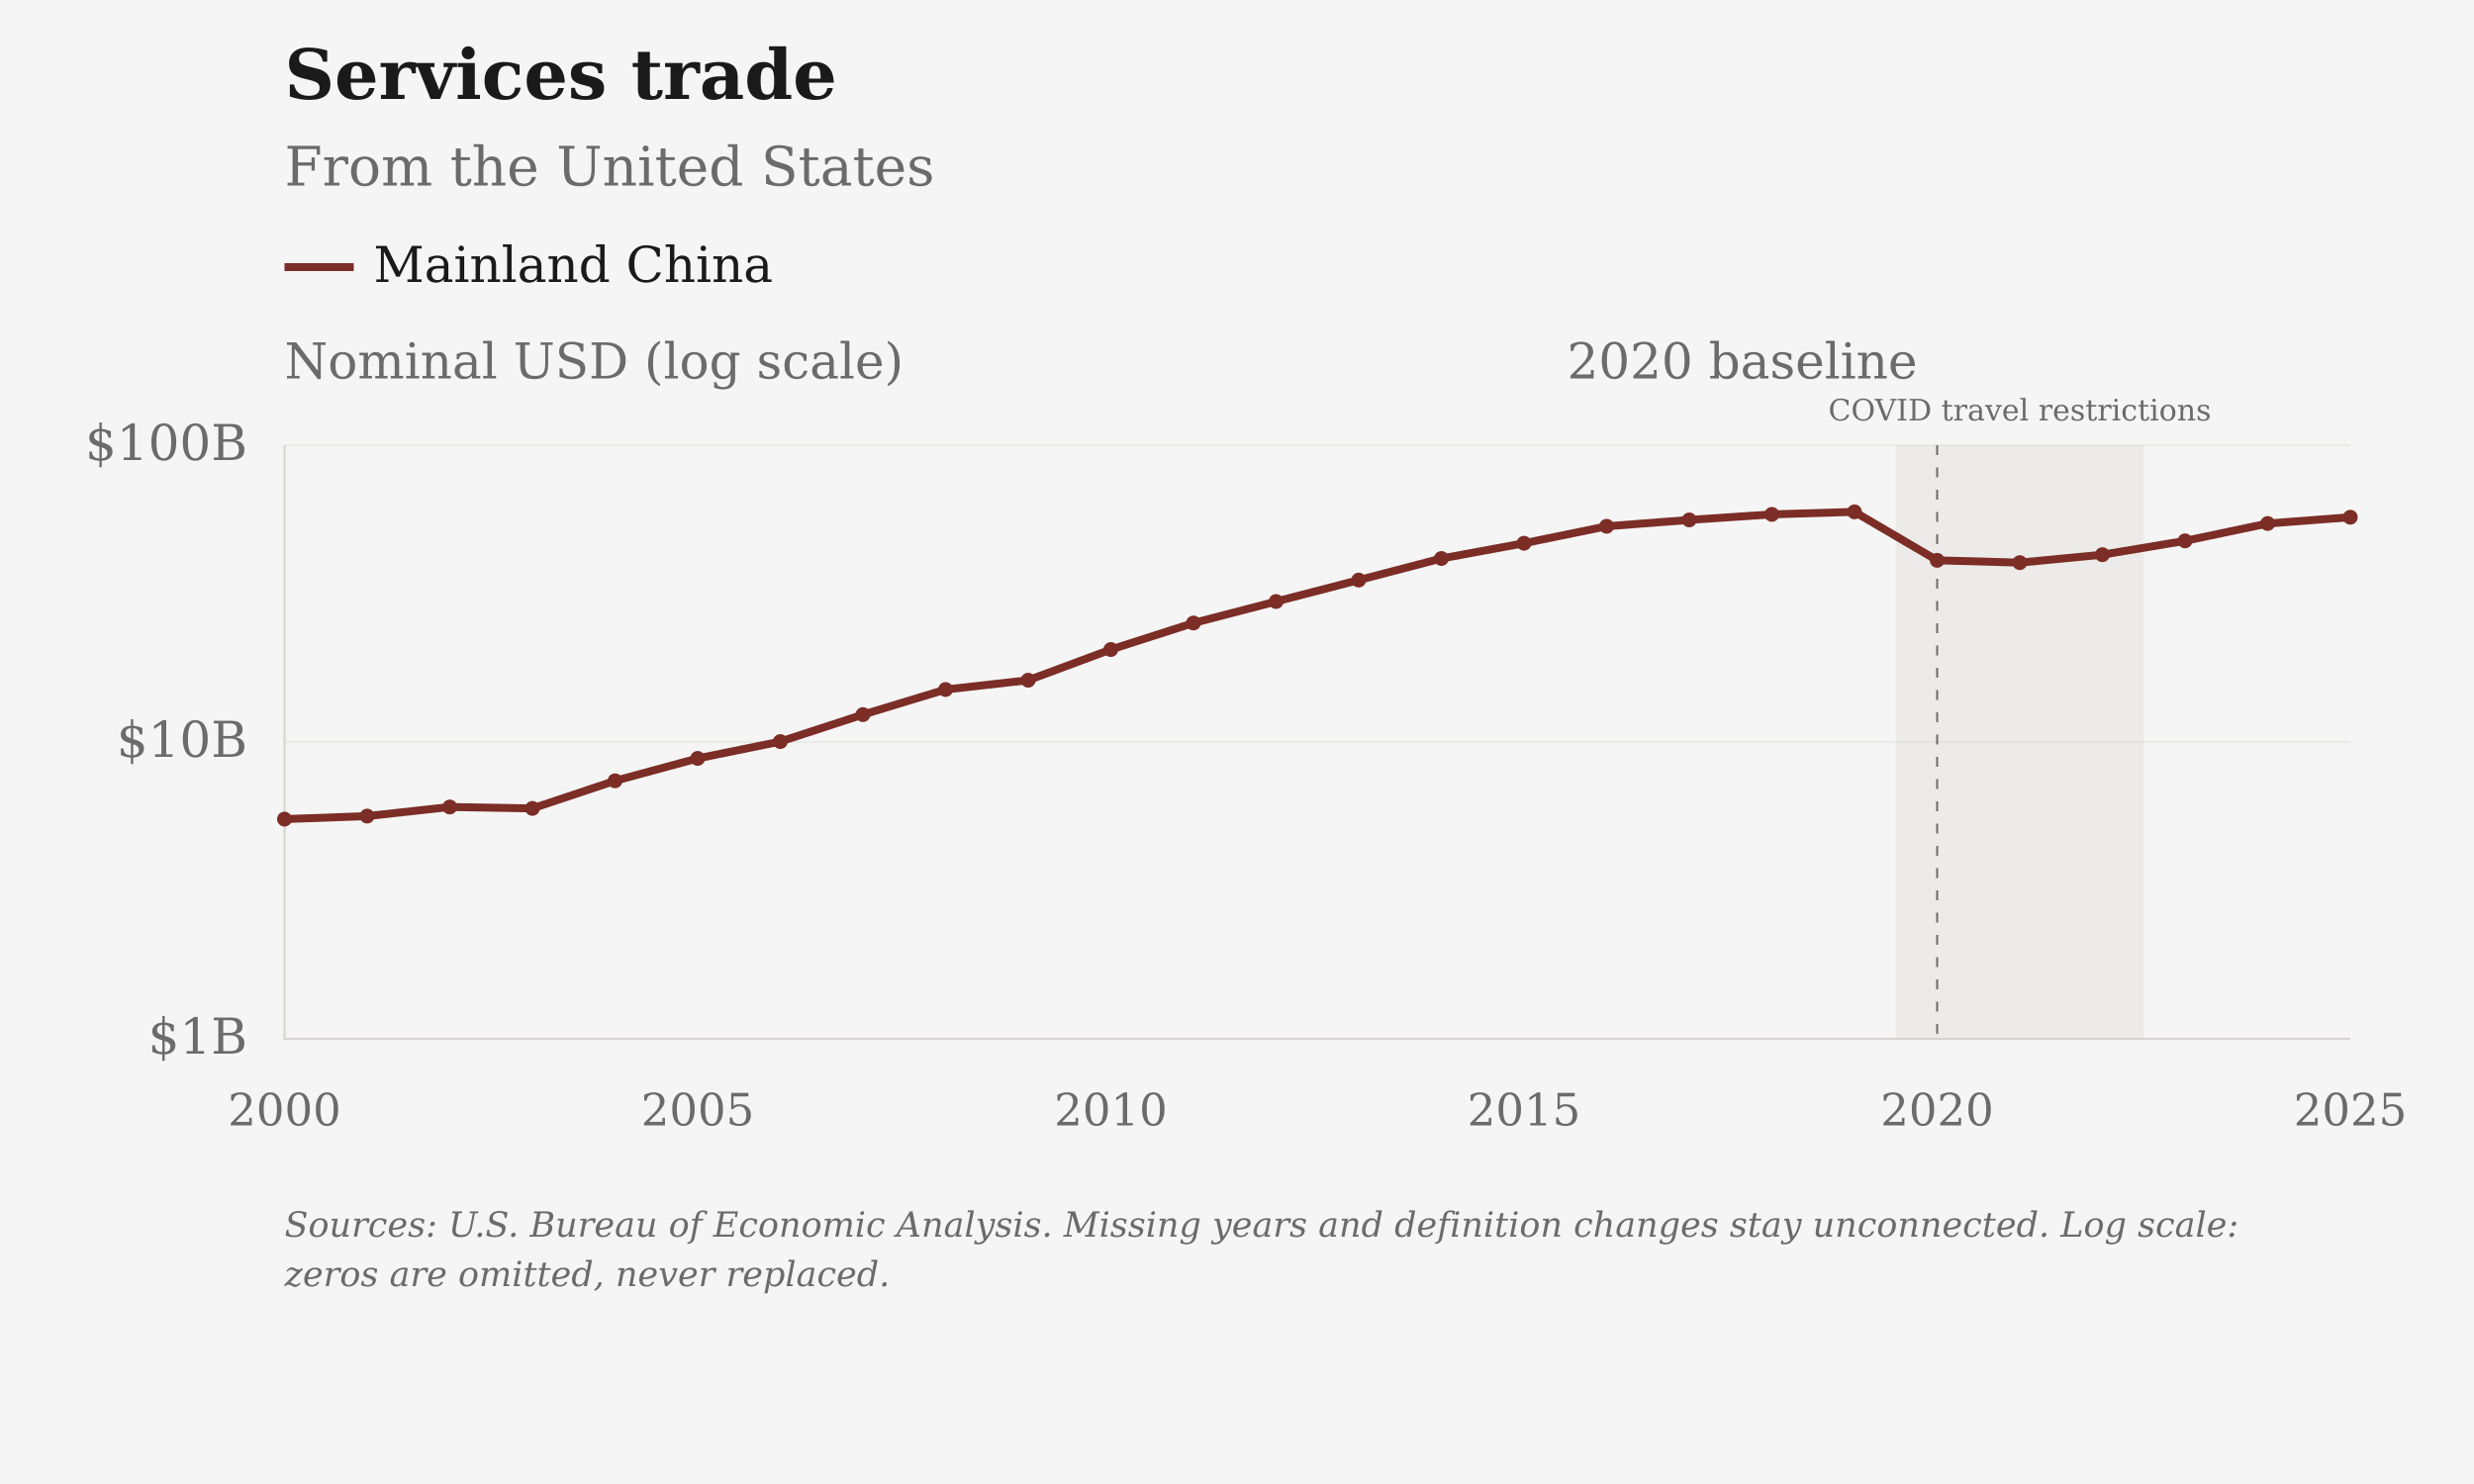
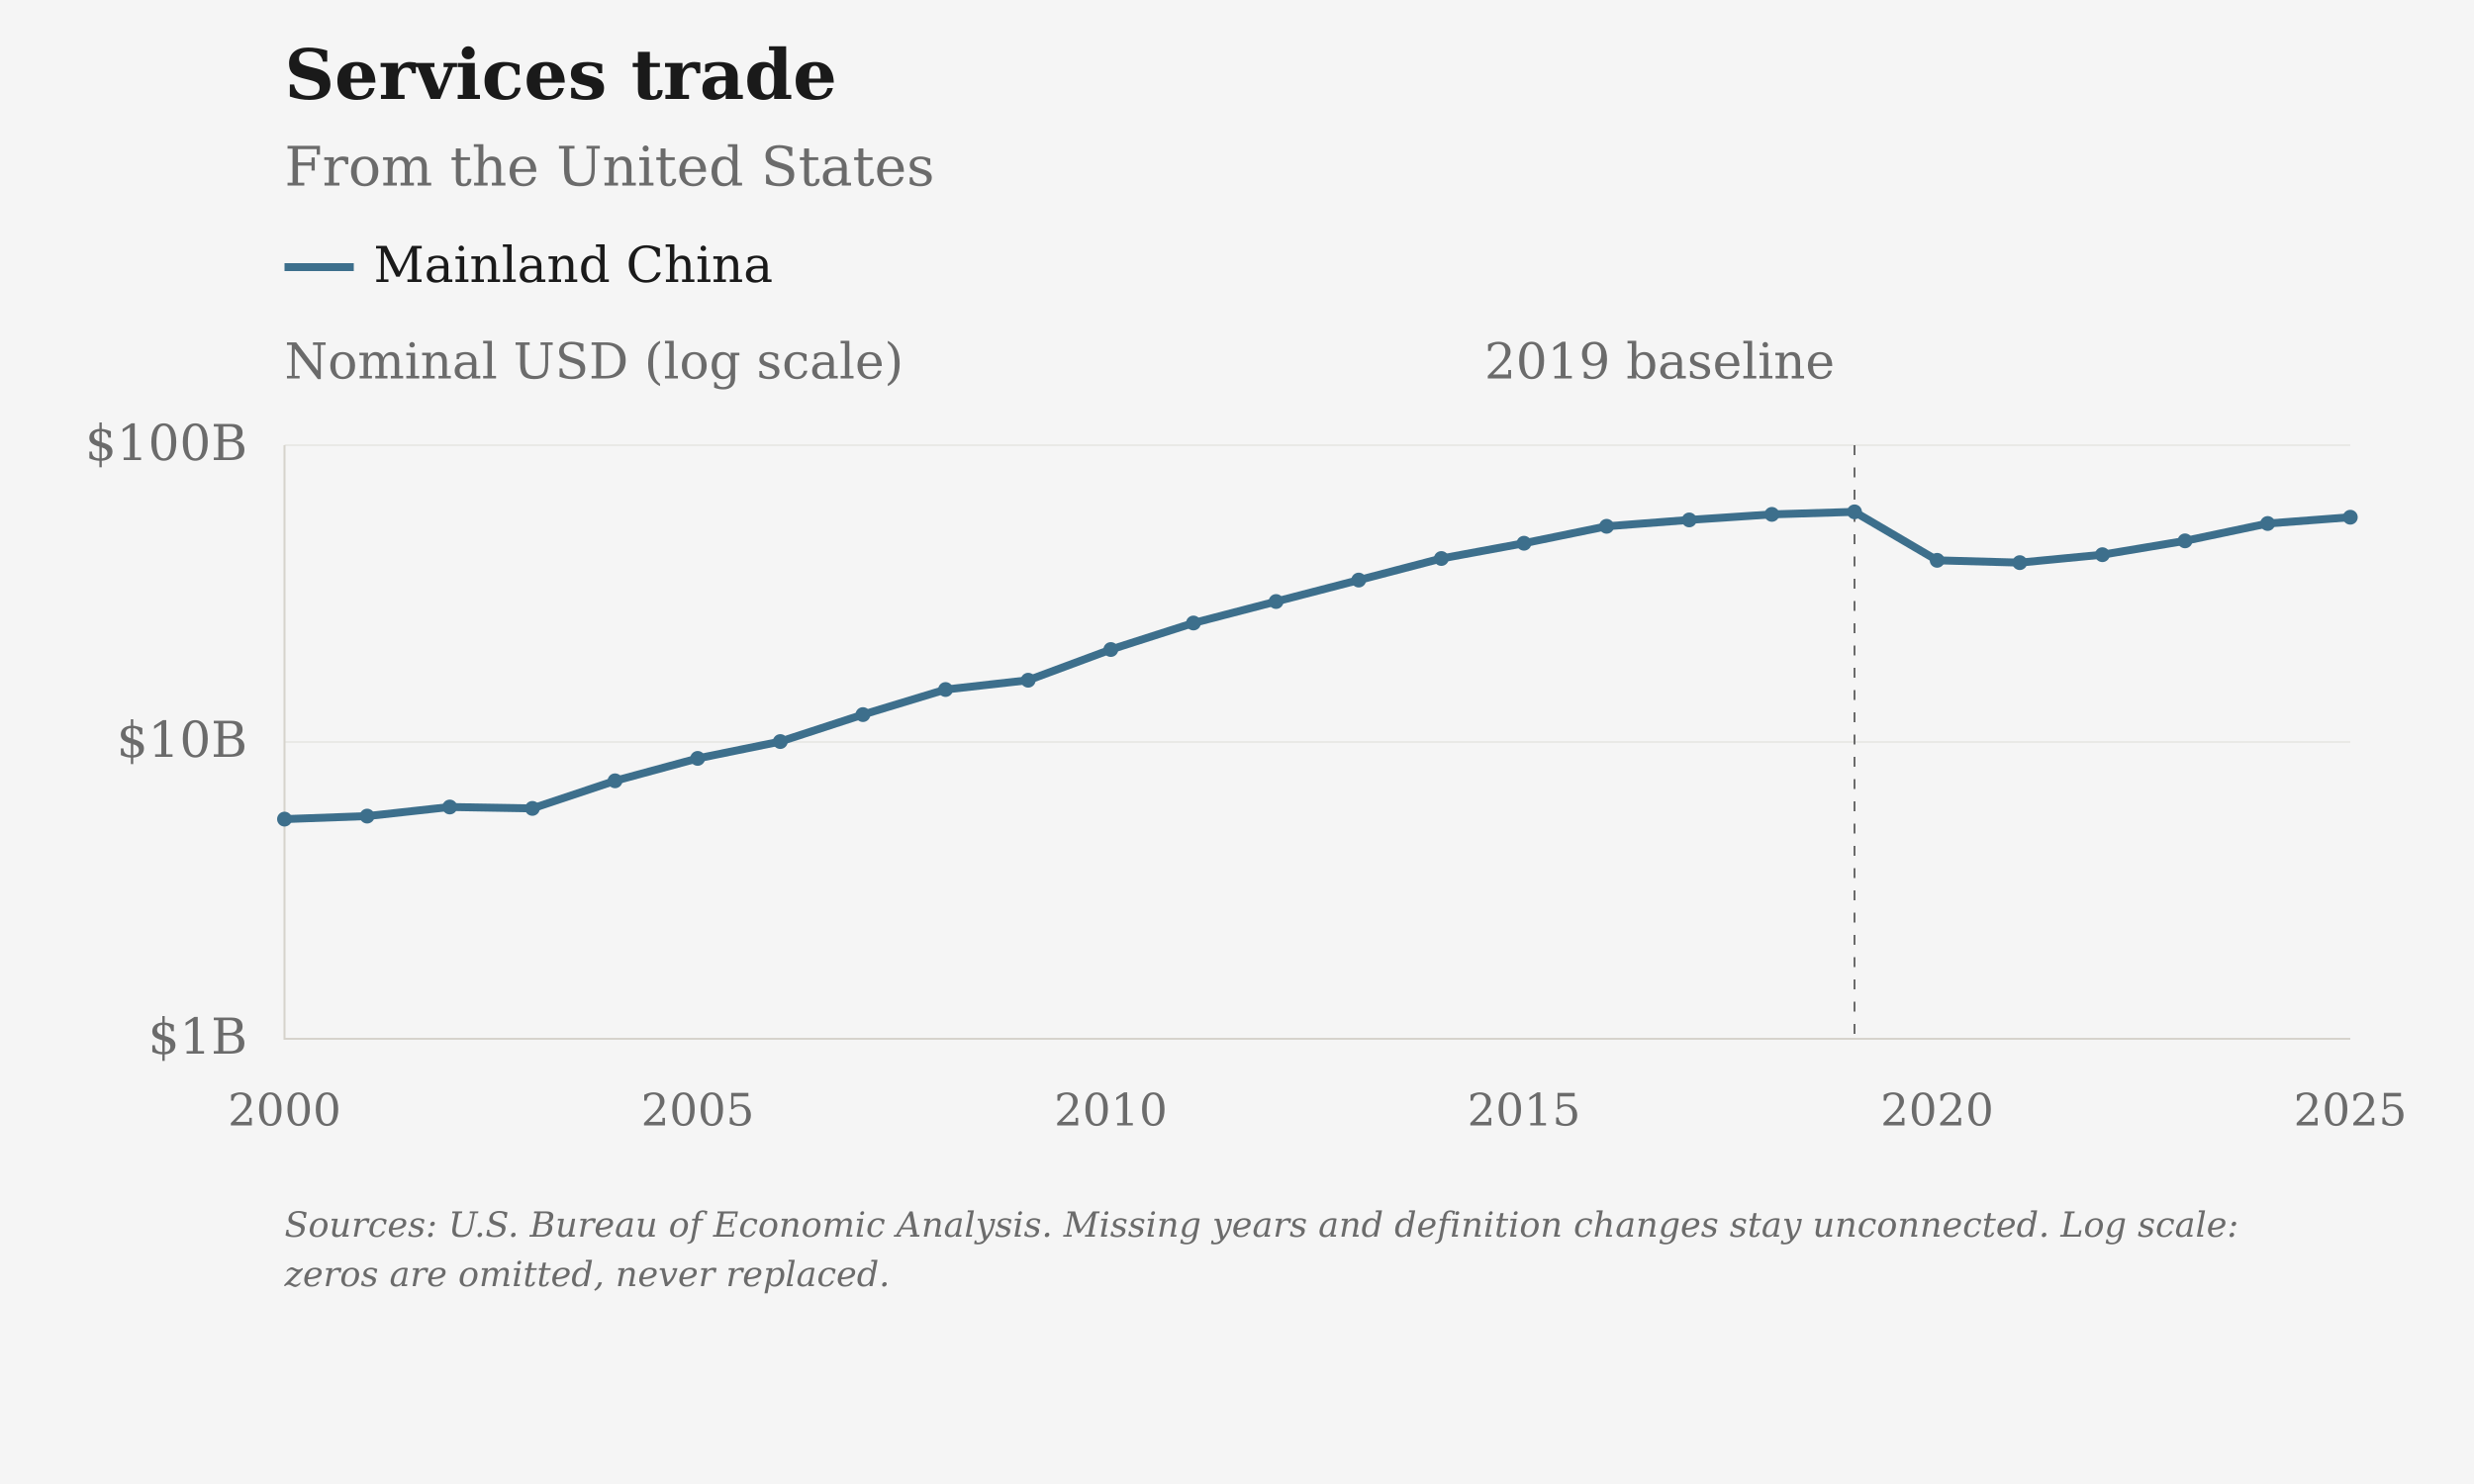
<svg xmlns="http://www.w3.org/2000/svg" viewBox="0 0 1000 600" role="img" aria-label="Services trade: From the United States · Mainland China" data-geographies="CHN" data-first-year="2000" data-last-year="2025">
  <rect class="chart-background" width="1000" height="600" fill="#F5F5F5" />
  <g font-family="DejaVu Serif, Georgia, 'Times New Roman', serif" font-size="20" fill="#6B6B6B">
    <text x="115" y="40" font-size="28" font-weight="bold" fill="#1A1A1A">Services trade</text>
    <text x="115" y="75" font-size="22">From the United States</text>
-     <rect class="covid-band" data-start-year="2020" data-end-year="2022" x="766.30" y="180" width="100.20" height="240" fill="#D6D3CC" fill-opacity=".3" pointer-events="none" />
-     <text class="covid-label" x="816.40" y="170" text-anchor="middle" font-size="12" fill="#6B6B6B">COVID travel restrictions</text>
-     <path class="legend-swatch" data-geography="CHN" d="M115 108h28" stroke="#7B2D26" stroke-width="3.2" />
+     <path class="legend-swatch" data-geography="CHN" d="M115 108h28" stroke="#3D6F8C" stroke-width="3.2" />
    <text x="151" y="114" fill="#1A1A1A">Mainland China</text>
    <text class="axis-unit" x="115" y="153">Nominal USD (log scale)</text>
    <path d="M115 420.00H950" stroke="#D6D3CC" stroke-opacity="0.6" stroke-width="0.5" />
    <text x="100" y="426.00" text-anchor="end">$1B</text>
    <path d="M115 300.00H950" stroke="#D6D3CC" stroke-opacity="0.6" stroke-width="0.5" />
    <text x="100" y="306.00" text-anchor="end">$10B</text>
    <path d="M115 180.00H950" stroke="#D6D3CC" stroke-opacity="0.6" stroke-width="0.5" />
    <text x="100" y="186.00" text-anchor="end">$100B</text>
    <text x="115.00" y="455" font-size="18" text-anchor="middle">2000</text>
    <text x="282.00" y="455" font-size="18" text-anchor="middle">2005</text>
    <text x="449.00" y="455" font-size="18" text-anchor="middle">2010</text>
    <text x="616.00" y="455" font-size="18" text-anchor="middle">2015</text>
    <text x="783.00" y="455" font-size="18" text-anchor="middle">2020</text>
    <text x="950.00" y="455" font-size="18" text-anchor="middle">2025</text>
    <path d="M115 180V420H950" stroke="#D6D3CC" stroke-width="0.8" fill="none" />
-     <path d="M783.00 180V420" stroke="#6B6B6B" stroke-width="0.8" stroke-dasharray="4 5" />
-     <text x="775.00" y="153" text-anchor="end">2020 baseline</text>
-     <path class="data-line" data-geography="CHN" data-series-id="bea:USA:CHN:services" d="M115.00,331.18 L148.40,329.96 L181.80,326.28 L215.20,326.85 L248.60,315.69 L282.00,306.63 L315.40,299.82 L348.80,288.92 L382.20,278.78 L415.60,275.02 L449.00,262.61 L482.40,251.89 L515.80,243.20 L549.20,234.53 L582.60,225.81 L616.00,219.64 L649.40,212.79 L682.80,210.21 L716.20,207.97 L749.60,206.95 L783.00,226.55 L816.40,227.48 L849.80,224.27 L883.20,218.68 L916.60,211.66 L950.00,209.12" fill="none" stroke="#7B2D26" stroke-width="3.2" stroke-linejoin="round" />
-     <circle data-geography="CHN" data-series-id="bea:USA:CHN:services" data-year="2000" data-value="5497000000" data-period="2000" data-status="observed" cx="115.00" cy="331.18" r="3" fill="#7B2D26" />
-     <circle data-geography="CHN" data-series-id="bea:USA:CHN:services" data-year="2001" data-value="5628000000" data-period="2001" data-status="observed" cx="148.40" cy="329.96" r="3" fill="#7B2D26" />
-     <circle data-geography="CHN" data-series-id="bea:USA:CHN:services" data-year="2002" data-value="6039000000" data-period="2002" data-status="observed" cx="181.80" cy="326.28" r="3" fill="#7B2D26" />
-     <circle data-geography="CHN" data-series-id="bea:USA:CHN:services" data-year="2003" data-value="5974000000" data-period="2003" data-status="observed" cx="215.20" cy="326.85" r="3" fill="#7B2D26" />
-     <circle data-geography="CHN" data-series-id="bea:USA:CHN:services" data-year="2004" data-value="7400000000" data-period="2004" data-status="observed" cx="248.60" cy="315.69" r="3" fill="#7B2D26" />
-     <circle data-geography="CHN" data-series-id="bea:USA:CHN:services" data-year="2005" data-value="8805000000" data-period="2005" data-status="observed" cx="282.00" cy="306.63" r="3" fill="#7B2D26" />
-     <circle data-geography="CHN" data-series-id="bea:USA:CHN:services" data-year="2006" data-value="10035000000" data-period="2006" data-status="observed" cx="315.40" cy="299.82" r="3" fill="#7B2D26" />
-     <circle data-geography="CHN" data-series-id="bea:USA:CHN:services" data-year="2007" data-value="12368000000" data-period="2007" data-status="observed" cx="348.80" cy="288.92" r="3" fill="#7B2D26" />
-     <circle data-geography="CHN" data-series-id="bea:USA:CHN:services" data-year="2008" data-value="15026000000" data-period="2008" data-status="observed" cx="382.20" cy="278.78" r="3" fill="#7B2D26" />
-     <circle data-geography="CHN" data-series-id="bea:USA:CHN:services" data-year="2009" data-value="16150000000" data-period="2009" data-status="observed" cx="415.60" cy="275.02" r="3" fill="#7B2D26" />
-     <circle data-geography="CHN" data-series-id="bea:USA:CHN:services" data-year="2010" data-value="20491000000" data-period="2010" data-status="observed" cx="449.00" cy="262.61" r="3" fill="#7B2D26" />
-     <circle data-geography="CHN" data-series-id="bea:USA:CHN:services" data-year="2011" data-value="25170000000" data-period="2011" data-status="observed" cx="482.40" cy="251.89" r="3" fill="#7B2D26" />
-     <circle data-geography="CHN" data-series-id="bea:USA:CHN:services" data-year="2012" data-value="29738000000" data-period="2012" data-status="observed" cx="515.80" cy="243.20" r="3" fill="#7B2D26" />
-     <circle data-geography="CHN" data-series-id="bea:USA:CHN:services" data-year="2013" data-value="35121000000" data-period="2013" data-status="observed" cx="549.20" cy="234.53" r="3" fill="#7B2D26" />
-     <circle data-geography="CHN" data-series-id="bea:USA:CHN:services" data-year="2014" data-value="41519000000" data-period="2014" data-status="observed" cx="582.60" cy="225.81" r="3" fill="#7B2D26" />
-     <circle data-geography="CHN" data-series-id="bea:USA:CHN:services" data-year="2015" data-value="46734000000" data-period="2015" data-status="observed" cx="616.00" cy="219.64" r="3" fill="#7B2D26" />
-     <circle data-geography="CHN" data-series-id="bea:USA:CHN:services" data-year="2016" data-value="53302000000" data-period="2016" data-status="observed" cx="649.40" cy="212.79" r="3" fill="#7B2D26" />
-     <circle data-geography="CHN" data-series-id="bea:USA:CHN:services" data-year="2017" data-value="56010000000" data-period="2017" data-status="observed" cx="682.80" cy="210.21" r="3" fill="#7B2D26" />
-     <circle data-geography="CHN" data-series-id="bea:USA:CHN:services" data-year="2018" data-value="58463000000" data-period="2018" data-status="observed" cx="716.20" cy="207.97" r="3" fill="#7B2D26" />
-     <circle data-geography="CHN" data-series-id="bea:USA:CHN:services" data-year="2019" data-value="59623000000" data-period="2019" data-status="observed" cx="749.60" cy="206.95" r="3" fill="#7B2D26" />
-     <circle data-geography="CHN" data-series-id="bea:USA:CHN:services" data-year="2020" data-value="40931000000" data-period="2020" data-status="observed" cx="783.00" cy="226.55" r="3" fill="#7B2D26" />
-     <circle data-geography="CHN" data-series-id="bea:USA:CHN:services" data-year="2021" data-value="40212000000" data-period="2021" data-status="observed" cx="816.40" cy="227.48" r="3" fill="#7B2D26" />
-     <circle data-geography="CHN" data-series-id="bea:USA:CHN:services" data-year="2022" data-value="42761000000" data-period="2022" data-status="observed" cx="849.80" cy="224.27" r="3" fill="#7B2D26" />
-     <circle data-geography="CHN" data-series-id="bea:USA:CHN:services" data-year="2023" data-value="47610000000" data-period="2023" data-status="observed" cx="883.20" cy="218.68" r="3" fill="#7B2D26" />
-     <circle data-geography="CHN" data-series-id="bea:USA:CHN:services" data-year="2024" data-value="54474000000" data-period="2024" data-status="observed" cx="916.60" cy="211.66" r="3" fill="#7B2D26" />
-     <circle data-geography="CHN" data-series-id="bea:USA:CHN:services" data-year="2025" data-value="57196000000" data-period="2025" data-status="observed" cx="950.00" cy="209.12" r="3" fill="#7B2D26" />
+     <path d="M749.60 180V420" stroke="#6B6B6B" stroke-width="0.8" stroke-dasharray="4 5" />
+     <text x="741.60" y="153" text-anchor="end">2019 baseline</text>
+     <path class="data-line" data-geography="CHN" data-series-id="bea:USA:CHN:services" d="M115.00,331.18 L148.40,329.96 L181.80,326.28 L215.20,326.85 L248.60,315.69 L282.00,306.63 L315.40,299.82 L348.80,288.92 L382.20,278.78 L415.60,275.02 L449.00,262.61 L482.40,251.89 L515.80,243.20 L549.20,234.53 L582.60,225.81 L616.00,219.64 L649.40,212.79 L682.80,210.21 L716.20,207.97 L749.60,206.95 L783.00,226.55 L816.40,227.48 L849.80,224.27 L883.20,218.68 L916.60,211.66 L950.00,209.12" fill="none" stroke="#3D6F8C" stroke-width="3.2" stroke-linejoin="round" />
+     <circle data-geography="CHN" data-series-id="bea:USA:CHN:services" data-year="2000" data-value="5497000000" data-period="2000" data-status="observed" cx="115.00" cy="331.18" r="3" fill="#3D6F8C" />
+     <circle data-geography="CHN" data-series-id="bea:USA:CHN:services" data-year="2001" data-value="5628000000" data-period="2001" data-status="observed" cx="148.40" cy="329.96" r="3" fill="#3D6F8C" />
+     <circle data-geography="CHN" data-series-id="bea:USA:CHN:services" data-year="2002" data-value="6039000000" data-period="2002" data-status="observed" cx="181.80" cy="326.28" r="3" fill="#3D6F8C" />
+     <circle data-geography="CHN" data-series-id="bea:USA:CHN:services" data-year="2003" data-value="5974000000" data-period="2003" data-status="observed" cx="215.20" cy="326.85" r="3" fill="#3D6F8C" />
+     <circle data-geography="CHN" data-series-id="bea:USA:CHN:services" data-year="2004" data-value="7400000000" data-period="2004" data-status="observed" cx="248.60" cy="315.69" r="3" fill="#3D6F8C" />
+     <circle data-geography="CHN" data-series-id="bea:USA:CHN:services" data-year="2005" data-value="8805000000" data-period="2005" data-status="observed" cx="282.00" cy="306.63" r="3" fill="#3D6F8C" />
+     <circle data-geography="CHN" data-series-id="bea:USA:CHN:services" data-year="2006" data-value="10035000000" data-period="2006" data-status="observed" cx="315.40" cy="299.82" r="3" fill="#3D6F8C" />
+     <circle data-geography="CHN" data-series-id="bea:USA:CHN:services" data-year="2007" data-value="12368000000" data-period="2007" data-status="observed" cx="348.80" cy="288.92" r="3" fill="#3D6F8C" />
+     <circle data-geography="CHN" data-series-id="bea:USA:CHN:services" data-year="2008" data-value="15026000000" data-period="2008" data-status="observed" cx="382.20" cy="278.78" r="3" fill="#3D6F8C" />
+     <circle data-geography="CHN" data-series-id="bea:USA:CHN:services" data-year="2009" data-value="16150000000" data-period="2009" data-status="observed" cx="415.60" cy="275.02" r="3" fill="#3D6F8C" />
+     <circle data-geography="CHN" data-series-id="bea:USA:CHN:services" data-year="2010" data-value="20491000000" data-period="2010" data-status="observed" cx="449.00" cy="262.61" r="3" fill="#3D6F8C" />
+     <circle data-geography="CHN" data-series-id="bea:USA:CHN:services" data-year="2011" data-value="25170000000" data-period="2011" data-status="observed" cx="482.40" cy="251.89" r="3" fill="#3D6F8C" />
+     <circle data-geography="CHN" data-series-id="bea:USA:CHN:services" data-year="2012" data-value="29738000000" data-period="2012" data-status="observed" cx="515.80" cy="243.20" r="3" fill="#3D6F8C" />
+     <circle data-geography="CHN" data-series-id="bea:USA:CHN:services" data-year="2013" data-value="35121000000" data-period="2013" data-status="observed" cx="549.20" cy="234.53" r="3" fill="#3D6F8C" />
+     <circle data-geography="CHN" data-series-id="bea:USA:CHN:services" data-year="2014" data-value="41519000000" data-period="2014" data-status="observed" cx="582.60" cy="225.81" r="3" fill="#3D6F8C" />
+     <circle data-geography="CHN" data-series-id="bea:USA:CHN:services" data-year="2015" data-value="46734000000" data-period="2015" data-status="observed" cx="616.00" cy="219.64" r="3" fill="#3D6F8C" />
+     <circle data-geography="CHN" data-series-id="bea:USA:CHN:services" data-year="2016" data-value="53302000000" data-period="2016" data-status="observed" cx="649.40" cy="212.79" r="3" fill="#3D6F8C" />
+     <circle data-geography="CHN" data-series-id="bea:USA:CHN:services" data-year="2017" data-value="56010000000" data-period="2017" data-status="observed" cx="682.80" cy="210.21" r="3" fill="#3D6F8C" />
+     <circle data-geography="CHN" data-series-id="bea:USA:CHN:services" data-year="2018" data-value="58463000000" data-period="2018" data-status="observed" cx="716.20" cy="207.97" r="3" fill="#3D6F8C" />
+     <circle data-geography="CHN" data-series-id="bea:USA:CHN:services" data-year="2019" data-value="59623000000" data-period="2019" data-status="observed" cx="749.60" cy="206.95" r="3" fill="#3D6F8C" />
+     <circle data-geography="CHN" data-series-id="bea:USA:CHN:services" data-year="2020" data-value="40931000000" data-period="2020" data-status="observed" cx="783.00" cy="226.55" r="3" fill="#3D6F8C" />
+     <circle data-geography="CHN" data-series-id="bea:USA:CHN:services" data-year="2021" data-value="40212000000" data-period="2021" data-status="observed" cx="816.40" cy="227.48" r="3" fill="#3D6F8C" />
+     <circle data-geography="CHN" data-series-id="bea:USA:CHN:services" data-year="2022" data-value="42761000000" data-period="2022" data-status="observed" cx="849.80" cy="224.27" r="3" fill="#3D6F8C" />
+     <circle data-geography="CHN" data-series-id="bea:USA:CHN:services" data-year="2023" data-value="47610000000" data-period="2023" data-status="observed" cx="883.20" cy="218.68" r="3" fill="#3D6F8C" />
+     <circle data-geography="CHN" data-series-id="bea:USA:CHN:services" data-year="2024" data-value="54474000000" data-period="2024" data-status="observed" cx="916.60" cy="211.66" r="3" fill="#3D6F8C" />
+     <circle data-geography="CHN" data-series-id="bea:USA:CHN:services" data-year="2025" data-value="57196000000" data-period="2025" data-status="observed" cx="950.00" cy="209.12" r="3" fill="#3D6F8C" />
    <text class="figure-source" x="115" y="500" font-size="14" font-style="italic">Sources: U.S. Bureau of Economic Analysis. Missing years and definition changes stay unconnected. Log scale:</text>
    <text class="figure-source" x="115" y="520" font-size="14" font-style="italic">zeros are omitted, never replaced.</text>
  </g>
</svg>
